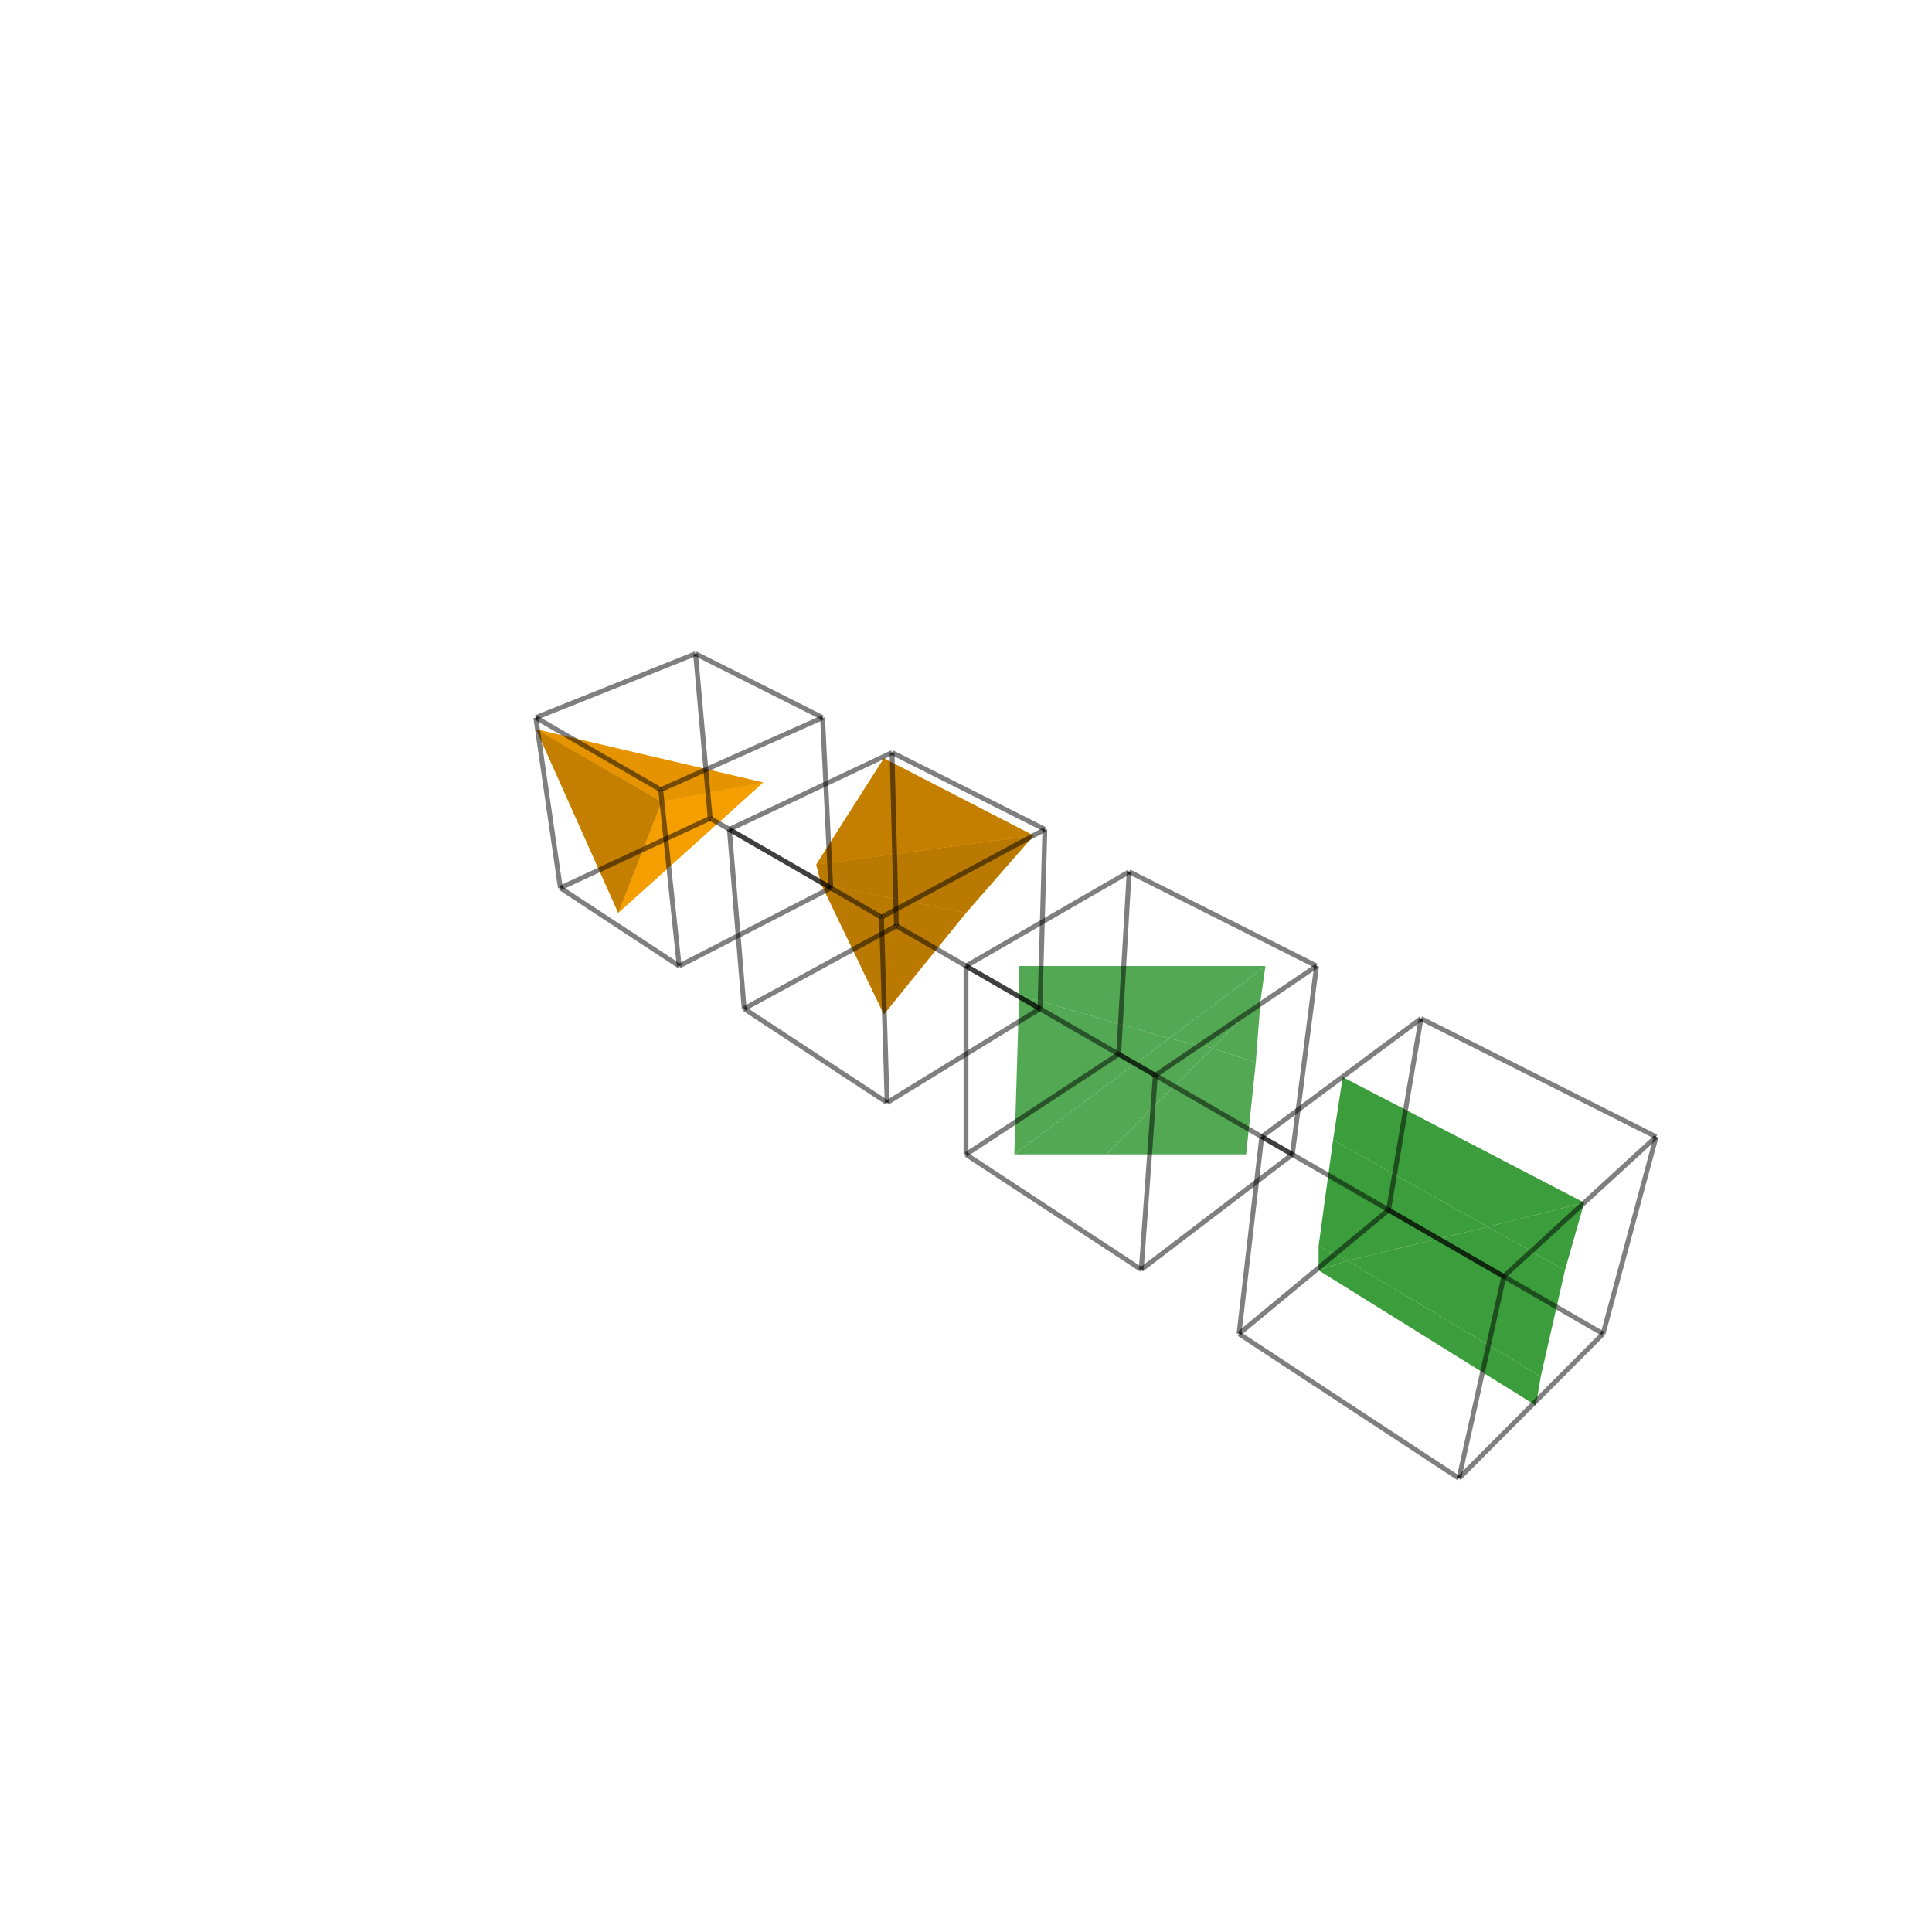
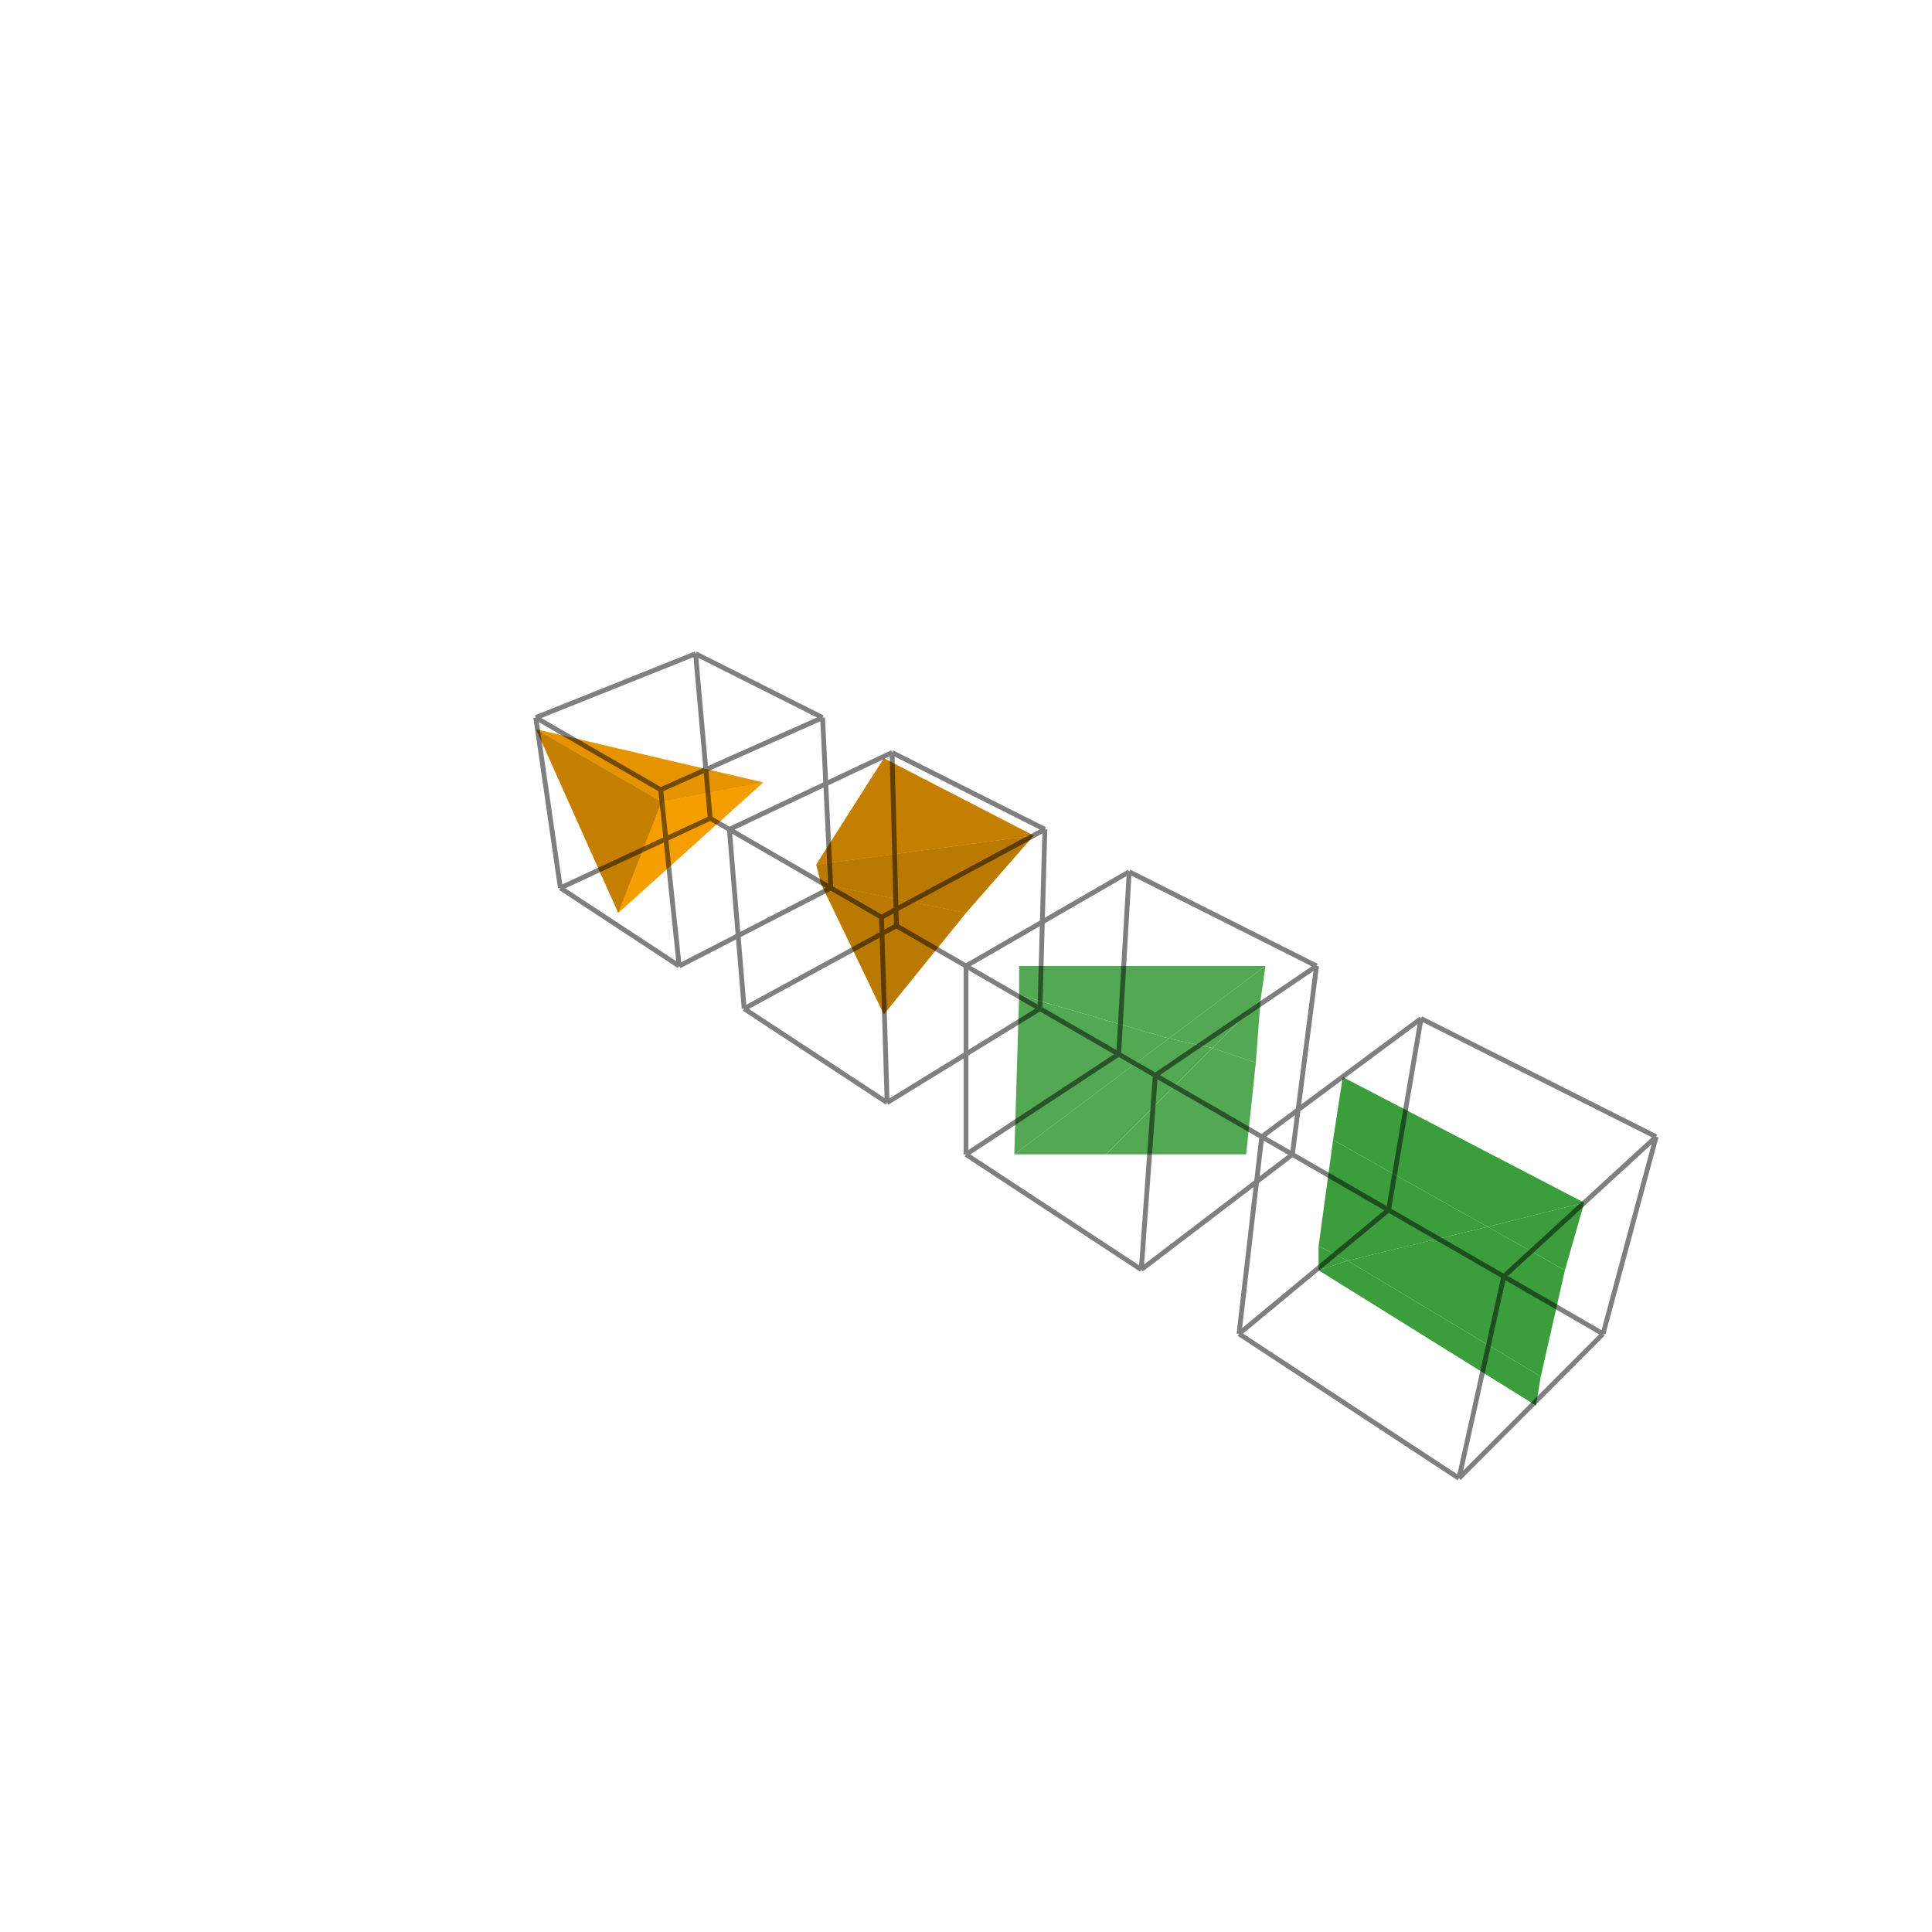
<svg xmlns="http://www.w3.org/2000/svg" width="400" height="400" viewBox="-200 -200 400 400">
-   <g stroke="#000" stroke-width="1" stroke-linecap="round" stroke-linejoin="round">
-     <polygon fill="rgba(255,197,90,1)" stroke="none" points="-72,-11 -42,-38 -89,-49" />
-     <polygon fill="rgba(244,158,0,1)" stroke="none" points="-63,-34 -42,-38 -72,-11" />
-     <polygon fill="rgba(83,169,83,1)" stroke="none" points="29,39 58,39 60,20 51,17" />
-     <polygon fill="rgba(59,157,59,1)" stroke="none" points="73,63 79,61 73,58" />
-     <polygon fill="rgba(59,157,59,1)" stroke="none" points="73,63 118,91 119,85 79,61" />
-     <polygon fill="rgba(255,193,79,1)" stroke="none" points="-17,-20 -17,10 0,-11" />
-     <polygon fill="rgba(255,176,32,1)" stroke="none" points="-30,-17 -17,10 -17,-20" />
-     <polygon fill="rgba(186,121,0,1)" stroke="none" points="0,-11 -17,10 -30,-17" />
-     <polygon fill="rgba(83,169,83,1)" stroke="none" points="10,39 42,15 11,6" />
-     <polygon fill="rgba(83,169,83,1)" stroke="none" points="10,39 29,39 51,17 42,15" />
-     <polygon fill="rgba(59,157,59,1)" stroke="none" points="79,61 108,54 76,36 73,58" />
-     <polygon fill="rgba(59,157,59,1)" stroke="none" points="119,85 124,63 108,54 79,61" />
-     <polygon fill="rgba(229,148,0,1)" stroke="none" points="-89,-49 -42,-38 -63,-34" />
-     <polygon fill="rgba(83,169,83,1)" stroke="none" points="60,20 61,7 51,17" />
-     <polygon fill="rgba(255,193,79,1)" stroke="none" points="-17,-43 -17,-20 0,-11 14,-27" />
-     <polygon fill="rgba(255,176,32,1)" stroke="none" points="-31,-21 -30,-17 -17,-20 -17,-43" />
-     <polygon fill="rgba(186,121,0,1)" stroke="none" points="14,-27 0,-11 -30,-17 -31,-21" />
-     <polygon fill="rgba(83,169,83,1)" stroke="none" points="42,15 62,0 11,0 11,6" />
-     <polygon fill="rgba(83,169,83,1)" stroke="none" points="61,7 62,0 42,15 51,17" />
-     <polygon fill="rgba(59,157,59,1)" stroke="none" points="108,54 128,49 78,23 76,36" />
-     <polygon fill="rgba(59,157,59,1)" stroke="none" points="124,63 128,49 108,54" />
-     <polygon fill="rgba(196,127,0,1)" stroke="none" points="-17,-43 14,-27 -31,-21" />
-     <polygon fill="rgba(196,127,0,1)" stroke="none" points="-89,-49 -63,-34 -72,-11" />
+   <g stroke="none" stroke-linecap="round" stroke-linejoin="round">
+     <path fill="rgba(255,197,90,1)" d="m-72-11 30-27-47-11z" />
+     <path fill="rgba(244,158,0,1)" d="m-63-34 21-4-30 27z" />
+     <path fill="rgba(83,169,83,1)" d="M29 39h29l2-19-9-3z" />
+     <path fill="rgba(59,157,59,1)" d="m73 63 6-2-6-3z" />
+     <path fill="rgba(59,157,59,1)" d="m73 63 45 28 1-6-40-24z" />
+     <path fill="rgba(255,193,79,1)" d="M-17-20v30L0-11z" />
+     <path fill="rgba(255,176,32,1)" d="m-30-17 13 27v-30z" />
+     <path fill="rgba(186,121,0,1)" d="m0-11-17 21-13-27z" />
+     <path fill="rgba(83,169,83,1)" d="m10 39 32-24-31-9z" />
+     <path fill="rgba(83,169,83,1)" d="M10 39h19l22-22-9-2z" />
+     <path fill="rgba(59,157,59,1)" d="m79 61 29-7-32-18-3 22z" />
+     <path fill="rgba(59,157,59,1)" d="m119 85 5-22-16-9-29 7z" />
+     <path fill="rgba(229,148,0,1)" d="m-89-49 47 11-21 4z" />
+     <path fill="rgba(83,169,83,1)" d="m60 20 1-13-10 10z" />
+     <path fill="rgba(255,193,79,1)" d="M-17-43v23l17 9 14-16z" />
+     <path fill="rgba(255,176,32,1)" d="m-31-21 1 4 13-3v-23z" />
+     <path fill="rgba(186,121,0,1)" d="M14-27 0-11l-30-6-1-4z" />
+     <path fill="rgba(83,169,83,1)" d="M42 15 62 0H11v6z" />
+     <path fill="rgba(83,169,83,1)" d="m61 7 1-7-20 15 9 2z" />
+     <path fill="rgba(59,157,59,1)" d="m108 54 20-5-50-26-2 13z" />
+     <path fill="rgba(59,157,59,1)" d="m124 63 4-14-20 5z" />
+     <path fill="rgba(196,127,0,1)" d="m-17-43 31 16-45 6zM-89-49l26 15-9 23z" />
  </g>
-   <polyline fill="none" stroke="rgba(0,0,0,0.5)" points="102.062,106.066 111.34,64.282" />
-   <polyline fill="none" stroke="rgba(0,0,0,0.5)" points="111.34,64.282 61.237,35.355" />
-   <polyline fill="none" stroke="rgba(0,0,0,0.5)" points="142.887,35.355 111.34,64.282" />
-   <polyline fill="none" stroke="rgba(0,0,0,0.5)" points="131.896,76.15 142.887,35.355" />
-   <polyline fill="none" stroke="rgba(0,0,0,0.5)" points="142.887,35.355 94.211,10.879" />
-   <polyline fill="none" stroke="rgba(0,0,0,0.5)" points="131.896,76.15 102.062,106.066" />
-   <polyline fill="none" stroke="rgba(0,0,0,0.5)" points="94.211,10.879 61.237,35.355" />
-   <polyline fill="none" stroke="rgba(0,0,0,0.5)" points="56.527,76.15 102.062,106.066" />
-   <polyline fill="none" stroke="rgba(0,0,0,0.5)" points="61.237,35.355 56.527,76.15" />
-   <polyline fill="none" stroke="rgba(0,0,0,0.5)" points="36.289,62.854 39.192,22.627" />
-   <polyline fill="none" stroke="rgba(0,0,0,0.5)" points="72.577,0 39.192,22.627" />
-   <polyline fill="none" stroke="rgba(0,0,0,0.5)" points="39.192,22.627 0,0" />
-   <polyline fill="none" stroke="rgba(0,0,0,0.5)" points="87.482,50.508 131.896,76.15" />
-   <polyline fill="none" stroke="rgba(0,0,0,0.5)" points="94.211,10.879 87.482,50.508" />
-   <polyline fill="none" stroke="rgba(0,0,0,0.5)" points="87.482,50.508 56.527,76.15" />
-   <polyline fill="none" stroke="rgba(0,0,0,0.5)" points="67.572,39.013 72.577,0" />
-   <polyline fill="none" stroke="rgba(0,0,0,0.5)" points="67.572,39.013 36.289,62.854" />
-   <polyline fill="none" stroke="rgba(0,0,0,0.5)" points="72.577,0 33.786,-19.506" />
-   <polyline fill="none" stroke="rgba(0,0,0,0.5)" points="0,39.013 36.289,62.854" />
-   <polyline fill="none" stroke="rgba(0,0,0,0.5)" points="0,0 0,39.013" />
-   <polyline fill="none" stroke="rgba(0,0,0,0.5)" points="33.786,-19.506 0,0" />
-   <polyline fill="none" stroke="rgba(0,0,0,0.5)" points="-16.33,28.284 -17.496,-10.102" />
-   <polyline fill="none" stroke="rgba(0,0,0,0.5)" points="-17.496,-10.102 -48.99,-28.284" />
-   <polyline fill="none" stroke="rgba(0,0,0,0.5)" points="16.33,-28.284 -17.496,-10.102" />
-   <polyline fill="none" stroke="rgba(0,0,0,0.5)" points="31.606,18.248 67.572,39.013" />
-   <polyline fill="none" stroke="rgba(0,0,0,0.5)" points="33.786,-19.506 31.606,18.248" />
-   <polyline fill="none" stroke="rgba(0,0,0,0.5)" points="31.606,18.248 0,39.013" />
-   <polyline fill="none" stroke="rgba(0,0,0,0.5)" points="15.309,8.839 16.33,-28.284" />
-   <polyline fill="none" stroke="rgba(0,0,0,0.5)" points="16.33,-28.284 -15.309,-44.194" />
-   <polyline fill="none" stroke="rgba(0,0,0,0.5)" points="-45.928,8.839 -16.33,28.284" />
-   <polyline fill="none" stroke="rgba(0,0,0,0.5)" points="-48.99,-28.284 -45.928,8.839" />
-   <polyline fill="none" stroke="rgba(0,0,0,0.5)" points="15.309,8.839 -16.33,28.284" />
-   <polyline fill="none" stroke="rgba(0,0,0,0.5)" points="-15.309,-44.194 -48.99,-28.284" />
-   <polyline fill="none" stroke="rgba(0,0,0,0.5)" points="-59.382,-9.32345544913243e-15 -63.213,-36.496" />
-   <polyline fill="none" stroke="rgba(0,0,0,0.5)" points="-63.213,-36.496 -89.072,-51.426" />
-   <polyline fill="none" stroke="rgba(0,0,0,0.5)" points="-29.691,-51.426 -63.213,-36.496" />
-   <polyline fill="none" stroke="rgba(0,0,0,0.5)" points="-14.409,-8.319 15.309,8.839" />
-   <polyline fill="none" stroke="rgba(0,0,0,0.5)" points="-15.309,-44.194 -14.409,-8.319" />
-   <polyline fill="none" stroke="rgba(0,0,0,0.5)" points="-14.409,-8.319 -45.928,8.839" />
-   <polyline fill="none" stroke="rgba(0,0,0,0.5)" points="-27.994,-16.162 -29.691,-51.426" />
-   <polyline fill="none" stroke="rgba(0,0,0,0.5)" points="-29.691,-51.426 -55.988,-64.65" />
-   <polyline fill="none" stroke="rgba(0,0,0,0.5)" points="-83.983,-16.162 -59.382,-9.32345544913243e-15" />
-   <polyline fill="none" stroke="rgba(0,0,0,0.5)" points="-89.072,-51.426 -83.983,-16.162" />
-   <polyline fill="none" stroke="rgba(0,0,0,0.5)" points="-27.994,-16.162 -59.382,-9.32345544913243e-15" />
-   <polyline fill="none" stroke="rgba(0,0,0,0.5)" points="-55.988,-64.65 -89.072,-51.426" />
-   <polyline fill="none" stroke="rgba(0,0,0,0.5)" points="-52.962,-30.578 -27.994,-16.162" />
-   <polyline fill="none" stroke="rgba(0,0,0,0.5)" points="-55.988,-64.65 -52.962,-30.578" />
-   <polyline fill="none" stroke="rgba(0,0,0,0.5)" points="-52.962,-30.578 -83.983,-16.162" />
+   <path fill="none" stroke="rgba(0,0,0,0.5)" d="m102.062 106.066 9.278-41.784M111.34 64.282 61.237 35.355M142.887 35.355 111.34 64.282M131.896 76.15l10.99-40.795M142.887 35.355 94.21 10.88M131.896 76.15l-29.834 29.916M94.211 10.879 61.237 35.355M56.527 76.15l45.535 29.916M61.237 35.355l-4.71 40.795M36.289 62.854l2.903-40.227M72.577 0 39.192 22.627M39.192 22.627 0 0M87.482 50.508l44.414 25.642M94.211 10.879l-6.73 39.629M87.482 50.508 56.527 76.15M67.572 39.013 72.577 0M67.572 39.013 36.29 62.853M72.577 0l-38.79-19.506M0 39.013l36.289 23.84M0 0v39.013M33.786-19.506 0 0M-16.33 28.284l-1.166-38.386M-17.496-10.102-48.99-28.284M16.33-28.284l-33.826 18.182M31.606 18.248l35.966 20.765M33.786-19.506l-2.18 37.754M31.606 18.248 0 39.013M15.31 8.839l1.02-37.123M16.33-28.284l-31.64-15.91M-45.928 8.839l29.598 19.445M-48.99-28.284l3.062 37.123M15.31 8.839l-31.64 19.445M-15.31-44.194l-33.68 15.91M-59.382 0l-3.83-36.496M-63.213-36.496l-25.86-14.93M-29.69-51.426l-33.523 14.93M-14.409-8.319 15.31 8.84M-15.31-44.194l.901 35.875M-14.409-8.319-45.928 8.84M-27.994-16.162l-1.697-35.264M-29.69-51.426-55.989-64.65M-83.983-16.162-59.382 0M-89.072-51.426l5.09 35.264M-27.994-16.162-59.382 0M-55.988-64.65l-33.084 13.224M-52.962-30.578l24.968 14.416M-55.988-64.65l3.026 34.072M-52.962-30.578l-31.02 14.416" />
</svg>
